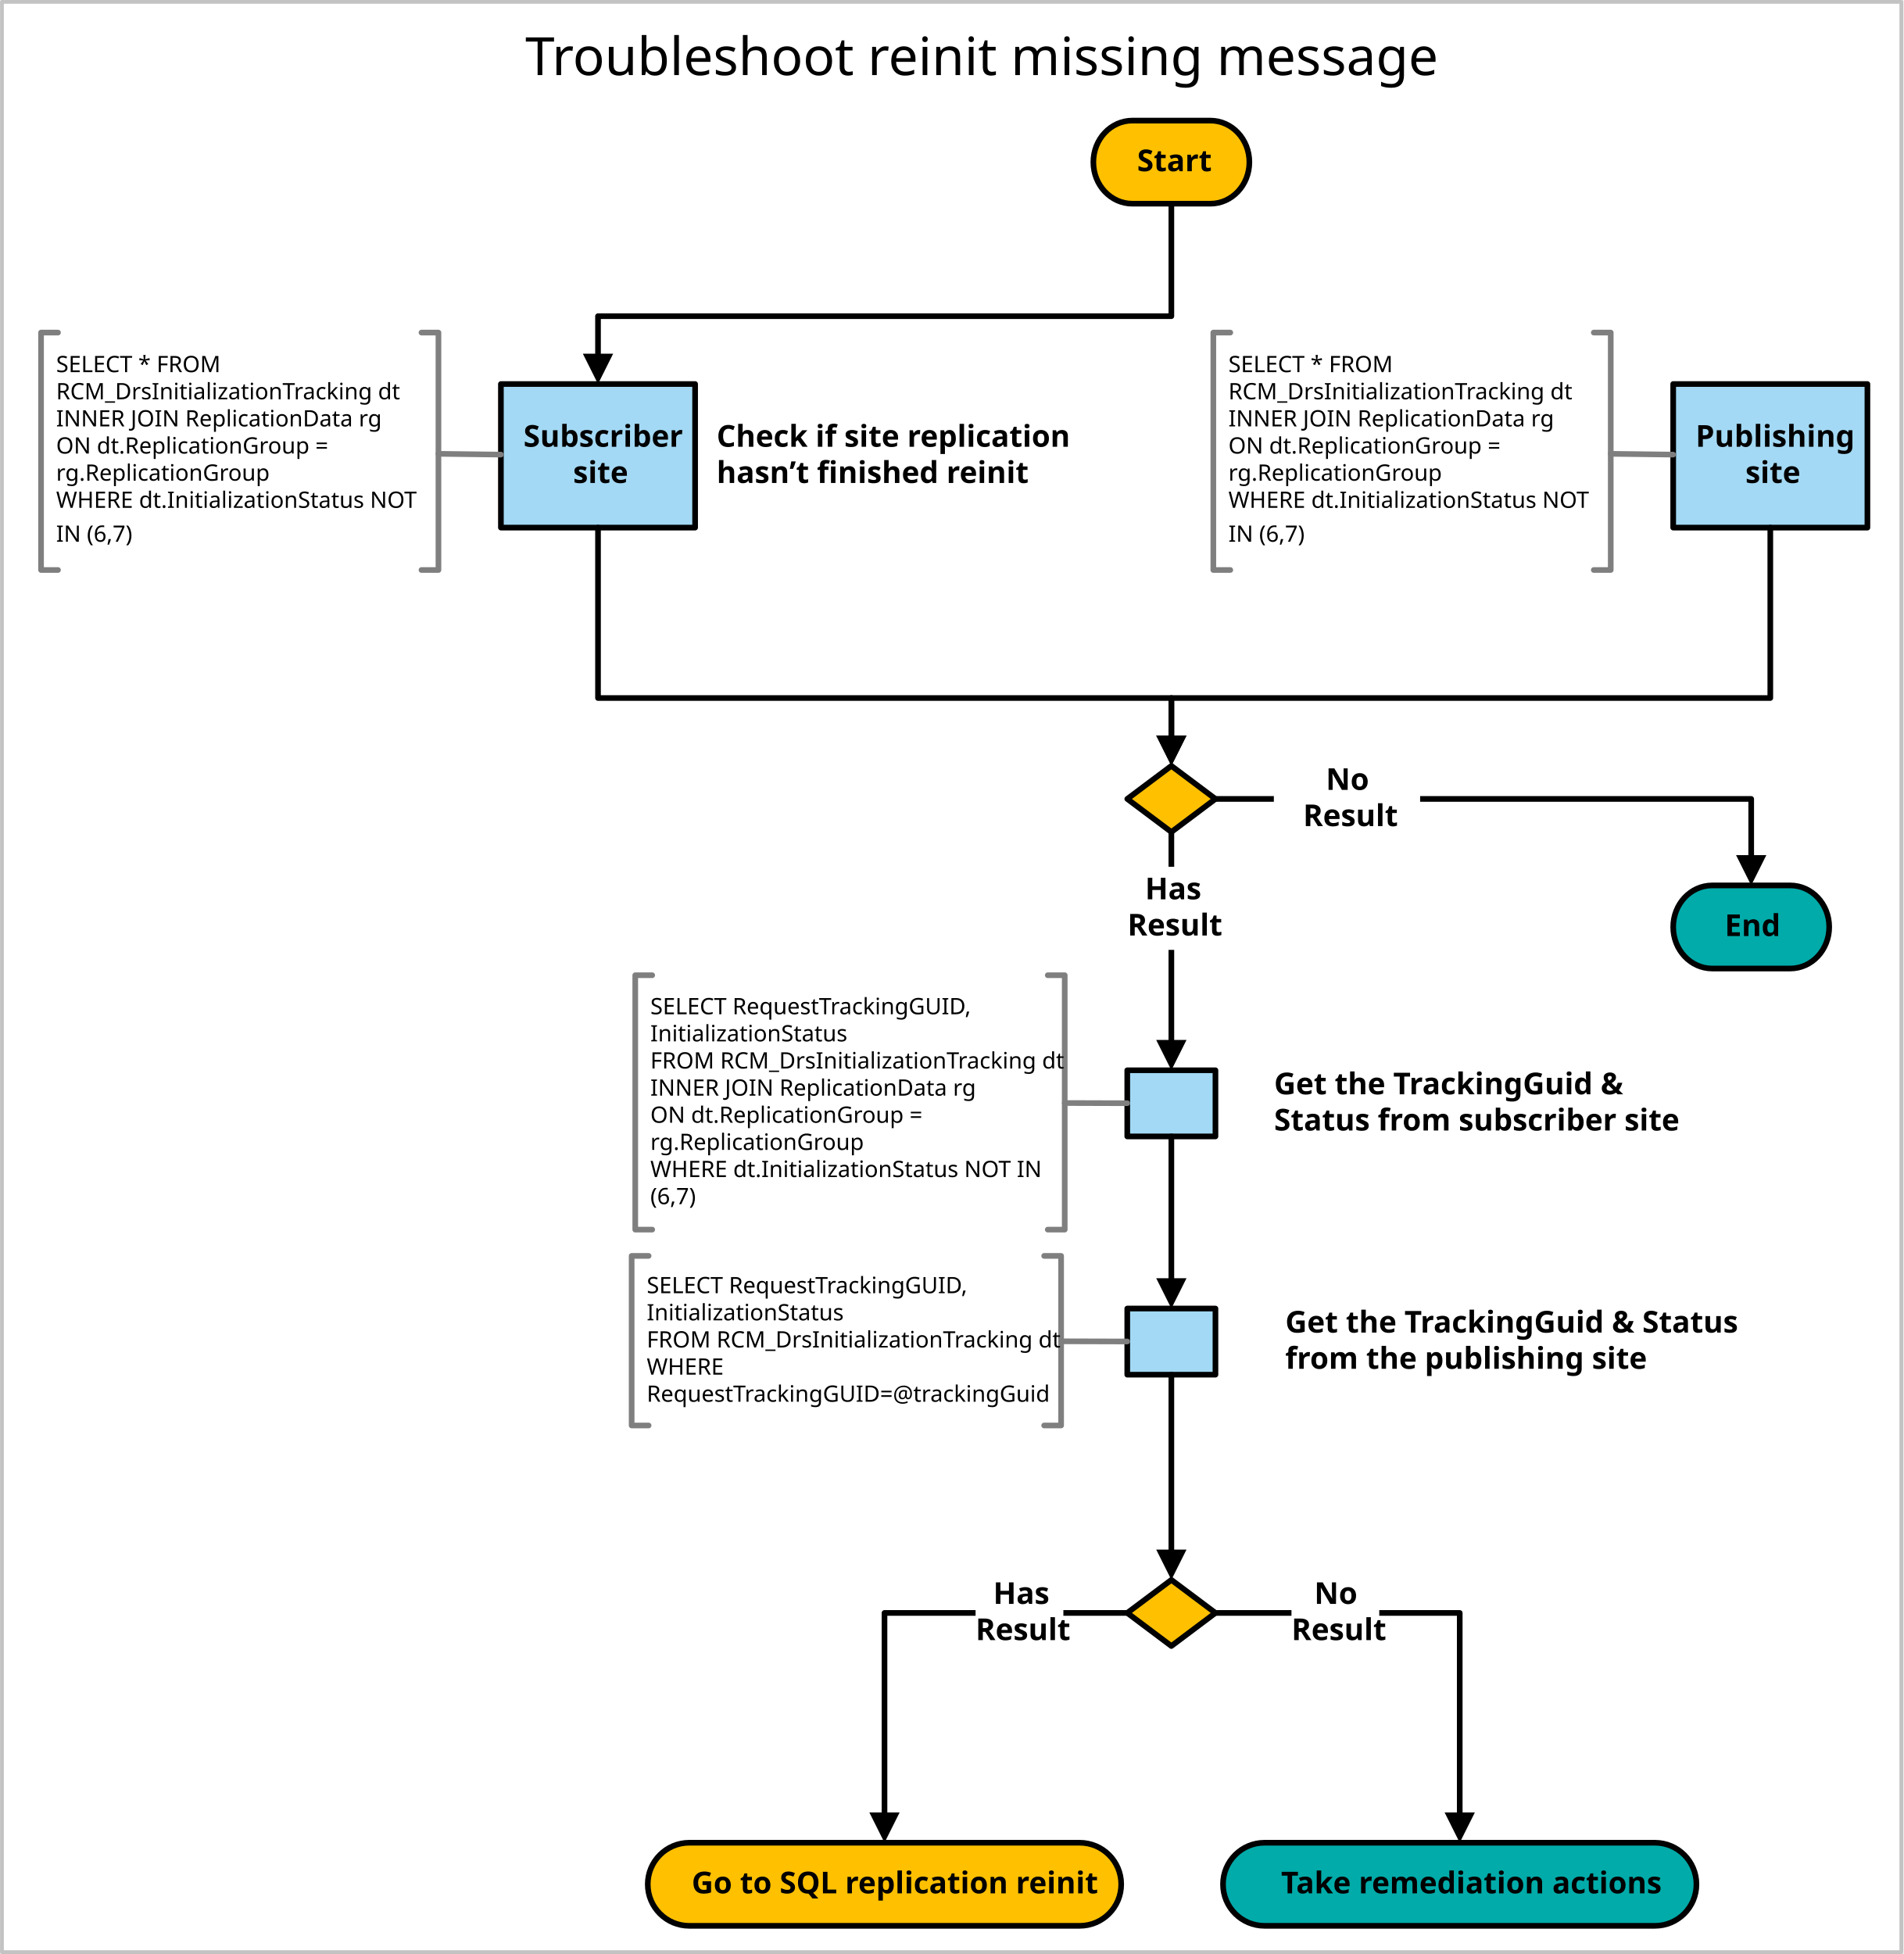
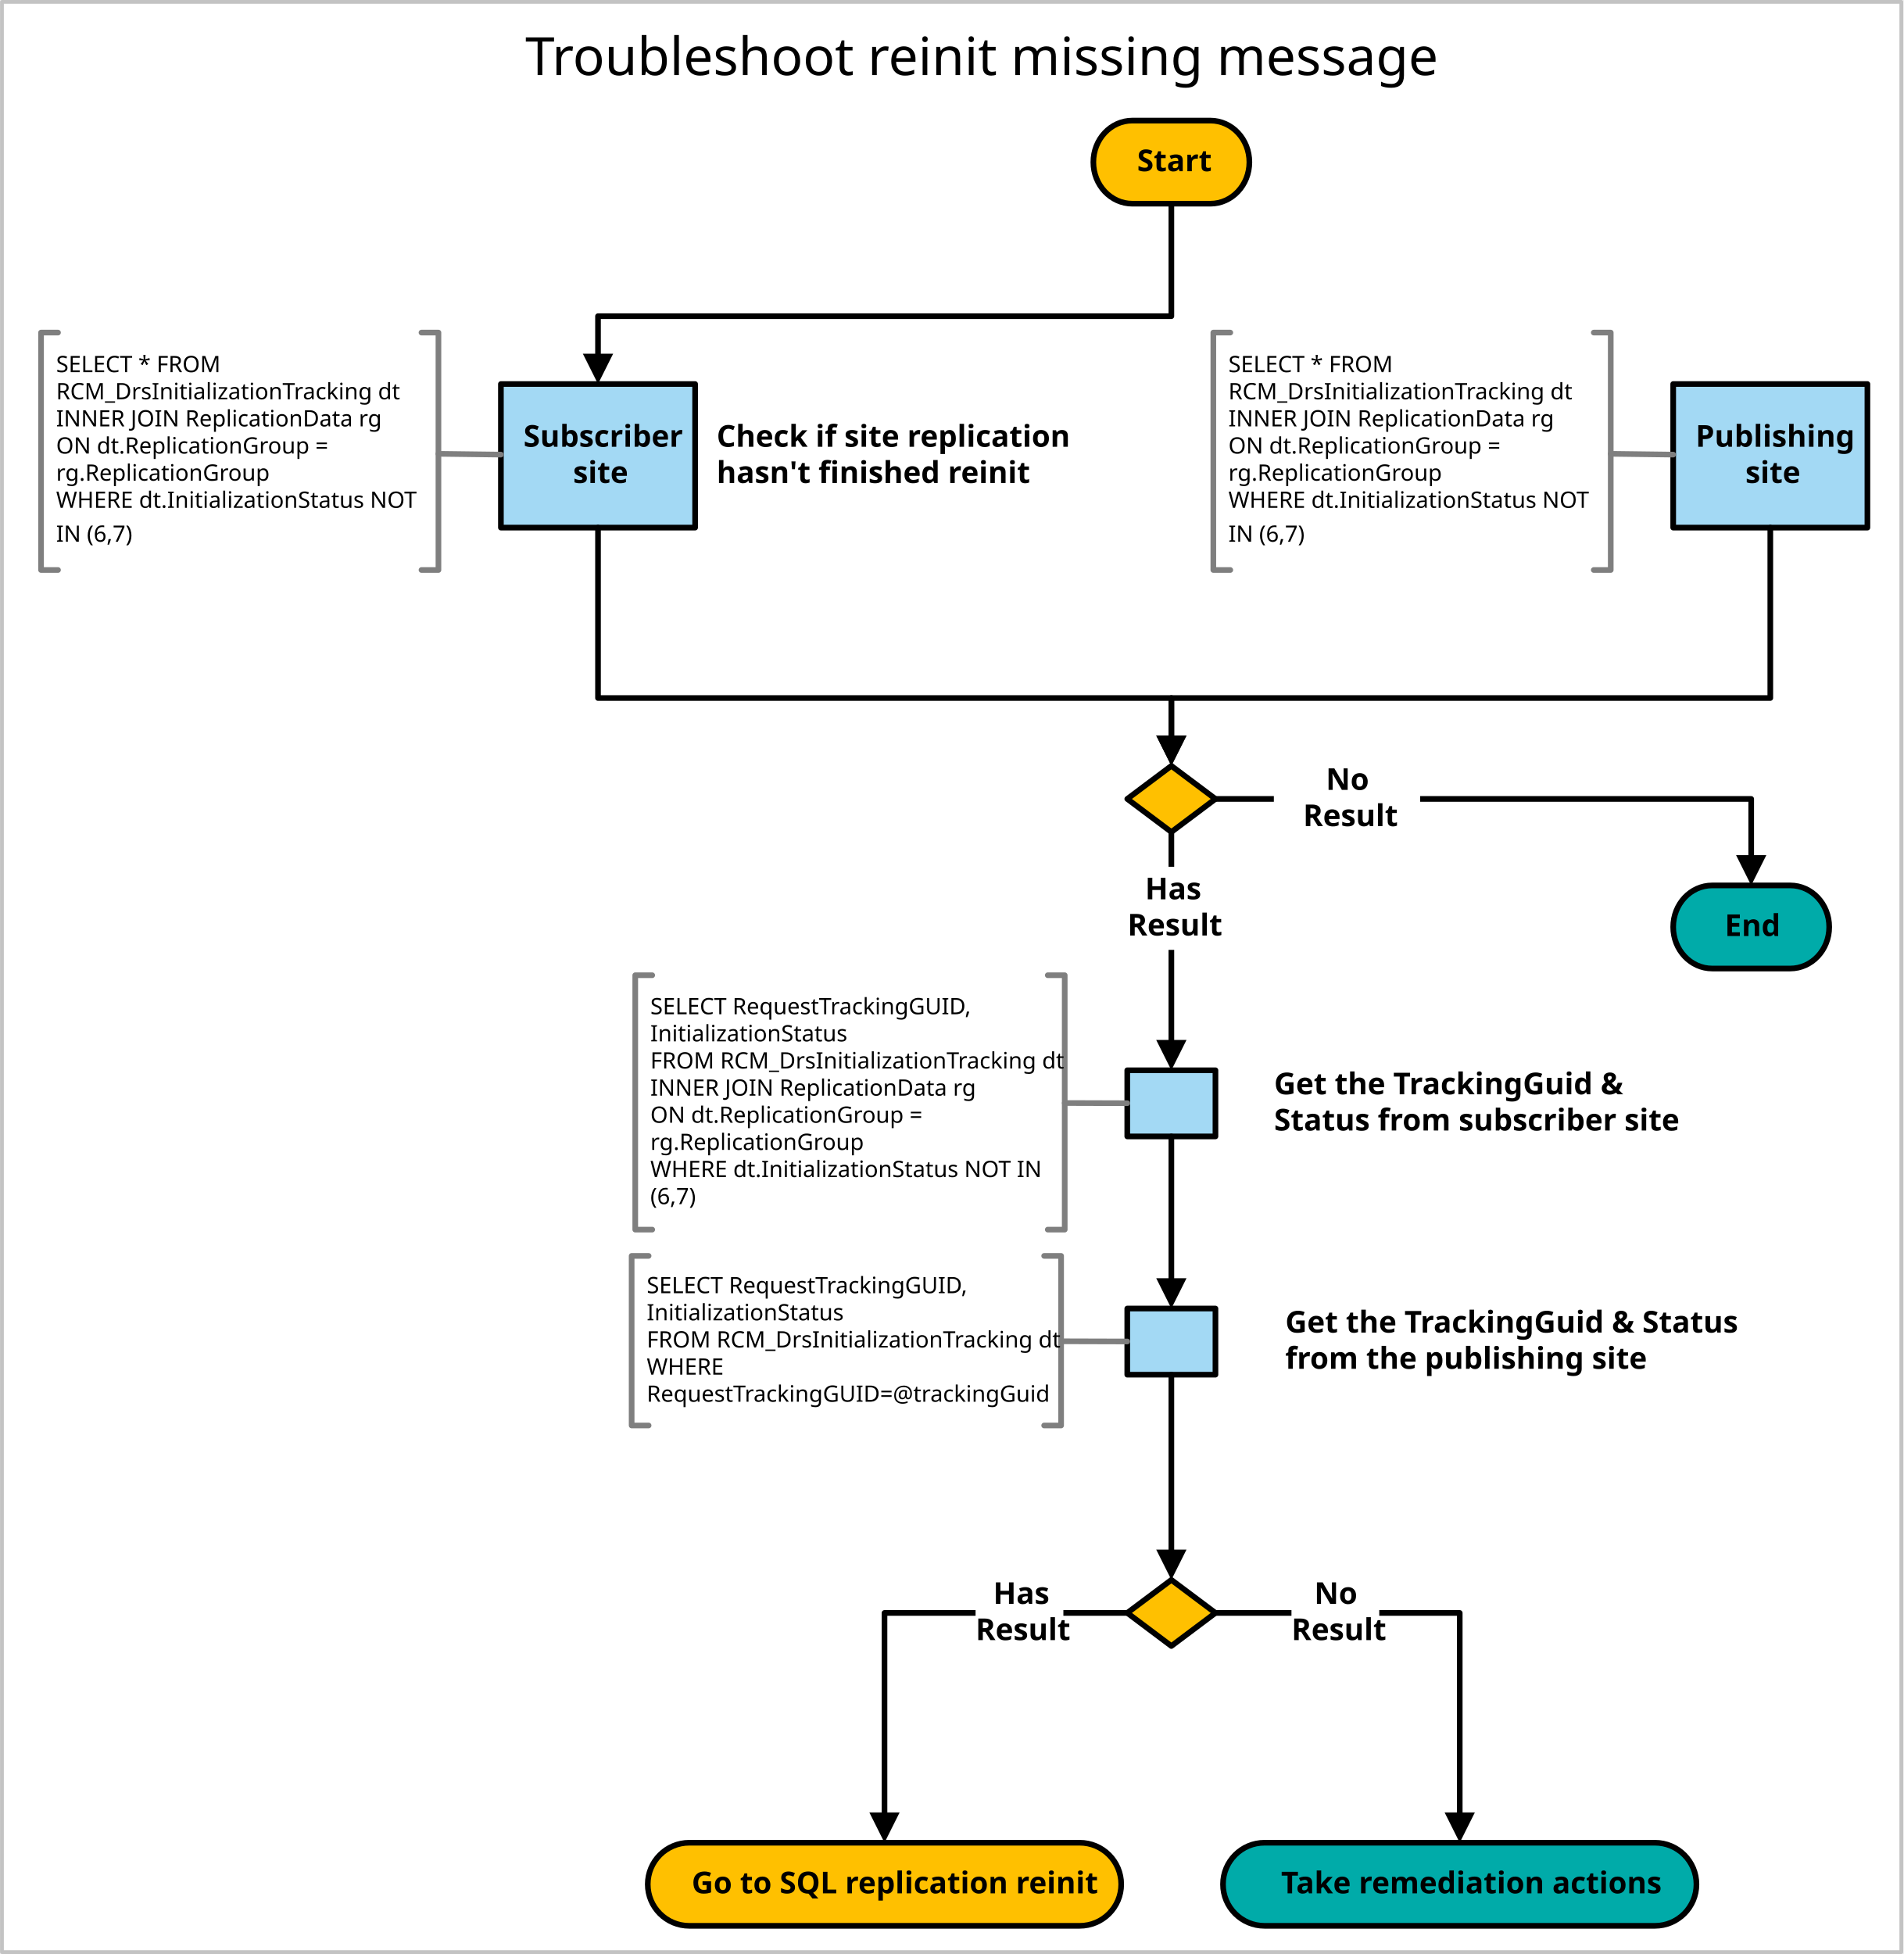
<svg xmlns="http://www.w3.org/2000/svg" xmlns:xlink="http://www.w3.org/1999/xlink" width="7.014in" height="7.201in" viewBox="0 0 505 518.5" xml:space="preserve" color-interpolation-filters="sRGB" class="st16">
  <style type="text/css">
	
		.st1 {fill:#ffffff;stroke:#c3c3c3;stroke-linecap:round;stroke-linejoin:round;stroke-width:1}
		.st2 {fill:#ffc000;stroke:#000000;stroke-linecap:round;stroke-linejoin:round;stroke-width:1.5}
		.st3 {fill:#000000;font-family:Segoe UI;font-size:0.667em;font-weight:bold}
		.st4 {fill:#a3d9f4;stroke:#000000;stroke-linecap:round;stroke-linejoin:round;stroke-width:1.5}
		.st5 {font-size:1em}
		.st6 {fill:none;stroke:none;stroke-linecap:round;stroke-linejoin:round;stroke-width:0.5}
		.st7 {marker-end:url(#mrkr4-19);stroke:#000000;stroke-linecap:round;stroke-linejoin:round;stroke-width:1.5}
		.st8 {fill:#000000;fill-opacity:1;stroke:#000000;stroke-opacity:1;stroke-width:0.373}
		.st9 {fill:#00aba9;stroke:#000000;stroke-linecap:round;stroke-linejoin:round;stroke-width:1.5}
		.st10 {fill:#000000;font-family:Segoe UI;font-size:1.167em}
		.st11 {fill:#ffffff;stroke:none;stroke-linecap:round;stroke-linejoin:round;stroke-width:0.5}
		.st12 {fill:#ffffff;stroke:none;stroke-linecap:butt;stroke-width:7.2}
		.st13 {fill:#ffffff;stroke:none;stroke-linecap:round;stroke-linejoin:round;stroke-width:1.5}
		.st14 {stroke:#7f7f7f;stroke-linecap:round;stroke-linejoin:round;stroke-width:1.5}
		.st15 {fill:#000000;font-family:Segoe UI;font-size:0.5em}
		.st16 {fill:none;fill-rule:evenodd;font-size:12px;overflow:visible;stroke-linecap:square;stroke-miterlimit:3}
	
	</style>
  <defs id="Markers">
    <g id="lend4">
      <path d="M 2 1 L 0 0 L 2 -1 L 2 1 " style="stroke:none" />
    </g>
    <marker id="mrkr4-19" class="st8" refX="-5.36" orient="auto" markerUnits="strokeWidth" overflow="visible">
      <use xlink:href="#lend4" transform="scale(-2.68,-2.68) " />
    </marker>
  </defs>
  <g>
    <g id="shape104-1" transform="translate(0.5,-0.5)">
      <rect x="0" y="1" width="504" height="517.5" class="st1" />
    </g>
    <g id="shape19-3" transform="translate(290.103,-464.45)">
      <path d="M10.35 518.5 L31.05 518.5 A10.35 11.025 -180 0 0 31.05 496.45 L10.35 496.45 A10.35 11.025 -180 1 0 10.35 518.5        Z" class="st2" />
      <text x="11.6" y="509.88" class="st3">Start</text>
    </g>
    <g id="shape20-6" transform="translate(132.897,-378.5)">
      <rect x="0" y="480.404" width="51.536" height="38.096" class="st4" />
      <text x="5.98" y="497.05" class="st3">Subscriber <tspan x="19.15" dy="1.2em" class="st5">site</tspan>
      </text>
    </g>
    <g id="shape21-10" transform="translate(188.138,-378.5)">
      <rect x="0" y="480.404" width="113.664" height="38.096" class="st6" />
-       <text x="2" y="497.05" class="st3">Check if site replication <tspan x="2" dy="1.2em" class="st5">hasn</tspan>’t finished reinit</text>
+       <text x="2" y="497.05" class="st3">Check if site replication <tspan x="2" dy="1.2em" class="st5">hasn</tspan>'t finished reinit</text>
    </g>
    <g id="shape22-14" transform="translate(310.803,-464.45)">
      <path d="M0 518.5 L0 548.35 L-152.14 548.35 L-152.14 558.31" class="st7" />
    </g>
    <g id="shape23-20" transform="translate(443.964,-261.5)">
      <path d="M10.35 518.5 L31.05 518.5 A10.35 11.025 -180 0 0 31.05 496.45 L10.35 496.45 A10.35 11.025 -180 1 0 10.35 518.5        Z" class="st9" />
      <text x="13.67" y="509.88" class="st3">End</text>
    </g>
    <g id="shape24-23" transform="translate(0.5,-494)">
      <rect x="0" y="500.95" width="504" height="17.55" class="st6" />
      <text x="138.87" y="513.93" class="st10">Troubleshoot reinit missing message</text>
    </g>
    <g id="shape25-26" transform="translate(158.664,-378.5)">
      <path d="M0 518.5 L0 563.72 L152.14 563.72 L152.14 573.68" class="st7" />
    </g>
    <g id="shape26-31" transform="translate(299.103,-216.95)">
      <rect x="0" y="500.95" width="23.4" height="17.55" class="st4" />
    </g>
    <g id="shape27-33" transform="translate(336.053,-216.95)">
      <rect x="0" y="500.95" width="105.447" height="17.55" class="st6" />
      <text x="2" y="507.33" class="st3">Get the TrackingGuid &amp; <tspan x="2" dy="1.2em" class="st5">Status from subscriber site</tspan>
      </text>
    </g>
    <g id="shape29-37" transform="translate(301.803,-297.725)">
      <path d="M9 518.5 L9 573.68" class="st7" />
    </g>
    <g id="shape31-42" transform="translate(322.503,-306.5)">
      <path d="M0 518.5 L142.16 518.5 L142.16 533.41" class="st7" />
    </g>
    <g id="shape32-47" transform="translate(299.103,-297.725)">
      <path d="M0 509.72 L11.7 500.95 L23.4 509.72 L11.7 518.5 L0 509.72 Z" class="st2" />
    </g>
    <g id="shape33-49" transform="translate(338,-297.725)">
      <rect x="0" y="500.95" width="38.812" height="17.55" class="st11" />
      <text x="13.8" y="507.33" class="st3">No <tspan x="7.76" dy="1.2em" class="st5">Result</tspan>
      </text>
    </g>
    <g id="shape34-53" transform="translate(299.103,-81.725)">
      <path d="M0 509.72 L11.7 500.95 L23.4 509.72 L11.7 518.5 L0 509.72 Z" class="st2" />
    </g>
    <g id="shape38-55" transform="translate(322.503,-90.5)">
      <path d="M0 518.5 L64.82 518.5 L64.82 571.43" class="st7" />
      <rect x="20.17" y="508.9" width="23.297" height="19.2" class="st12" />
      <text x="26.21" y="516.1" class="st3">No <tspan x="20.17" dy="1.2em" class="st5">Result</tspan>
      </text>
    </g>
    <g id="shape41-63" transform="translate(443.964,-378.5)">
      <rect x="0" y="480.404" width="51.536" height="38.096" class="st4" />
      <text x="5.94" y="497.05" class="st3">Publishing <tspan x="19.15" dy="1.2em" class="st5">site</tspan>
      </text>
    </g>
    <g id="shape42-67" transform="translate(469.732,-378.5)">
      <path d="M0 518.5 L0 563.72 L-158.93 563.72 L-158.93 573.68" class="st7" />
    </g>
    <g id="shape43-72" transform="translate(299.103,-153.725)">
      <rect x="0" y="500.95" width="23.4" height="17.55" class="st4" />
    </g>
    <g id="shape44-74" transform="translate(339.024,-153.725)">
      <rect x="0" y="500.95" width="125.64" height="17.55" class="st6" />
      <text x="2" y="507.33" class="st3">Get the TrackingGuid &amp; Status <tspan x="2" dy="1.2em" class="st5">from the publishing site</tspan>
      </text>
    </g>
    <g id="shape45-78" transform="translate(301.803,-216.95)">
      <path d="M9 518.5 L9 556.13" class="st7" />
    </g>
    <g id="shape50-83" transform="translate(301.803,-153.725)">
      <path d="M9 518.5 L9 564.91" class="st7" />
    </g>
    <g id="shape93-88" transform="translate(171.86,-7.47499)">
      <path d="M11.03 518.5 L114.61 518.5 A11.025 11.025 -180 1 0 114.61 496.45 L11.03 496.45 A11.025 11.025 -180 1 0 11.03        518.5 Z" class="st2" />
      <text x="11.65" y="509.88" class="st3">Go to SQL replication reinit</text>
    </g>
    <g id="shape94-91" transform="translate(299.103,-90.5)">
      <path d="M0 518.5 L-64.42 518.5 L-64.42 571.43" class="st7" />
      <rect x="-40.251" y="508.9" width="23.297" height="19.2" class="st12" />
      <text x="-35.58" y="516.1" class="st3">Has <tspan x="-40.25" dy="1.2em" class="st5">Result</tspan>
      </text>
    </g>
    <g id="shape30-99" transform="translate(291.397,-266.45)">
      <rect x="0" y="496.45" width="38.812" height="22.05" class="st13" />
      <text x="12.43" y="505.08" class="st3">Has <tspan x="7.76" dy="1.2em" class="st5">Result</tspan>
      </text>
    </g>
    <g id="shape102-103" transform="translate(324.5,-7.47499)">
      <path d="M11.03 518.5 L114.61 518.5 A11.025 11.025 -180 0 0 114.61 496.45 L11.03 496.45 A11.025 11.025 -180 1 0 11.03        518.5 Z" class="st9" />
      <text x="15.42" y="509.88" class="st3">Take remediation actions</text>
    </g>
    <g id="shape82-106" transform="translate(10.873,-367.25)">
      <path d="M105.45 487.67 L122.02 487.88" class="st14" />
      <path d="M4.5 455.5 L0 455.5 L0 518.5 L4.5 518.5" class="st14" />
      <path d="M100.95 455.5 L105.45 455.5 L105.45 518.5 L100.95 518.5" class="st14" />
      <text x="4" y="466" class="st15">SELECT * FROM <tspan x="4" dy="1.2em" class="st5">RCM_DrsInitializationTracking dt </tspan>
        <tspan x="4" dy="1.2em" class="st5">INNER JOIN ReplicationData rg  </tspan>
        <tspan x="4" dy="1.2em" class="st5">ON dt.ReplicationGroup = </tspan>
        <tspan x="4" dy="1.2em" class="st5">rg.ReplicationGroup </tspan>
        <tspan x="4" dy="1.2em" class="st5">WHERE dt.InitializationStatus NOT </tspan>
        <tspan x="4" dy="1.5em" class="st5">IN (6,7) </tspan>
      </text>
    </g>
    <g id="shape83-118" transform="translate(167.589,-140.244)">
      <path d="M113.96 496.16 L131.51 496.21" class="st14" />
      <path d="M4.5 473.5 L0 473.5 L0 518.5 L4.5 518.5" class="st14" />
      <path d="M109.46 473.5 L113.96 473.5 L113.96 518.5 L109.46 518.5" class="st14" />
      <text x="4" y="483.4" class="st15">SELECT RequestTrackingGUID, <tspan x="4" dy="1.2em" class="st5">InitializationStatus  </tspan>
        <tspan x="4" dy="1.2em" class="st5">FROM RCM_DrsInitializationTracking dt </tspan>
        <tspan x="4" dy="1.2em" class="st5">WHERE </tspan>
        <tspan x="4" dy="1.2em" class="st5">RequestTrackingGUID=@trackingGuid</tspan>
      </text>
    </g>
    <g id="shape84-128" transform="translate(321.941,-367.25)">
      <path d="M105.45 487.67 L122.02 487.88" class="st14" />
      <path d="M4.5 455.5 L0 455.5 L0 518.5 L4.5 518.5" class="st14" />
      <path d="M100.95 455.5 L105.45 455.5 L105.45 518.5 L100.95 518.5" class="st14" />
      <text x="4" y="466" class="st15">SELECT * FROM <tspan x="4" dy="1.2em" class="st5">RCM_DrsInitializationTracking dt </tspan>
        <tspan x="4" dy="1.2em" class="st5">INNER JOIN ReplicationData rg  </tspan>
        <tspan x="4" dy="1.2em" class="st5">ON dt.ReplicationGroup = </tspan>
        <tspan x="4" dy="1.2em" class="st5">rg.ReplicationGroup </tspan>
        <tspan x="4" dy="1.2em" class="st5">WHERE dt.InitializationStatus NOT </tspan>
        <tspan x="4" dy="1.5em" class="st5">IN (6,7) </tspan>
      </text>
    </g>
    <g id="shape85-140" transform="translate(168.547,-192.219)">
      <path d="M113.96 484.91 L130.56 484.96" class="st14" />
      <path d="M4.5 451 L0 451 L0 518.5 L4.5 518.5" class="st14" />
      <path d="M109.46 451 L113.96 451 L113.96 518.5 L109.46 518.5" class="st14" />
      <text x="4" y="461.35" class="st15">SELECT RequestTrackingGUID, <tspan x="4" dy="1.2em" class="st5">InitializationStatus  </tspan>
        <tspan x="4" dy="1.2em" class="st5">FROM RCM_DrsInitializationTracking dt </tspan>
        <tspan x="4" dy="1.2em" class="st5">INNER JOIN ReplicationData rg  </tspan>
        <tspan x="4" dy="1.2em" class="st5">ON dt.ReplicationGroup = </tspan>
        <tspan x="4" dy="1.2em" class="st5">rg.ReplicationGroup </tspan>
        <tspan x="4" dy="1.2em" class="st5">WHERE dt.InitializationStatus NOT IN </tspan>
        <tspan x="4" dy="1.2em" class="st5">(6,7) </tspan>
      </text>
    </g>
  </g>
</svg>
